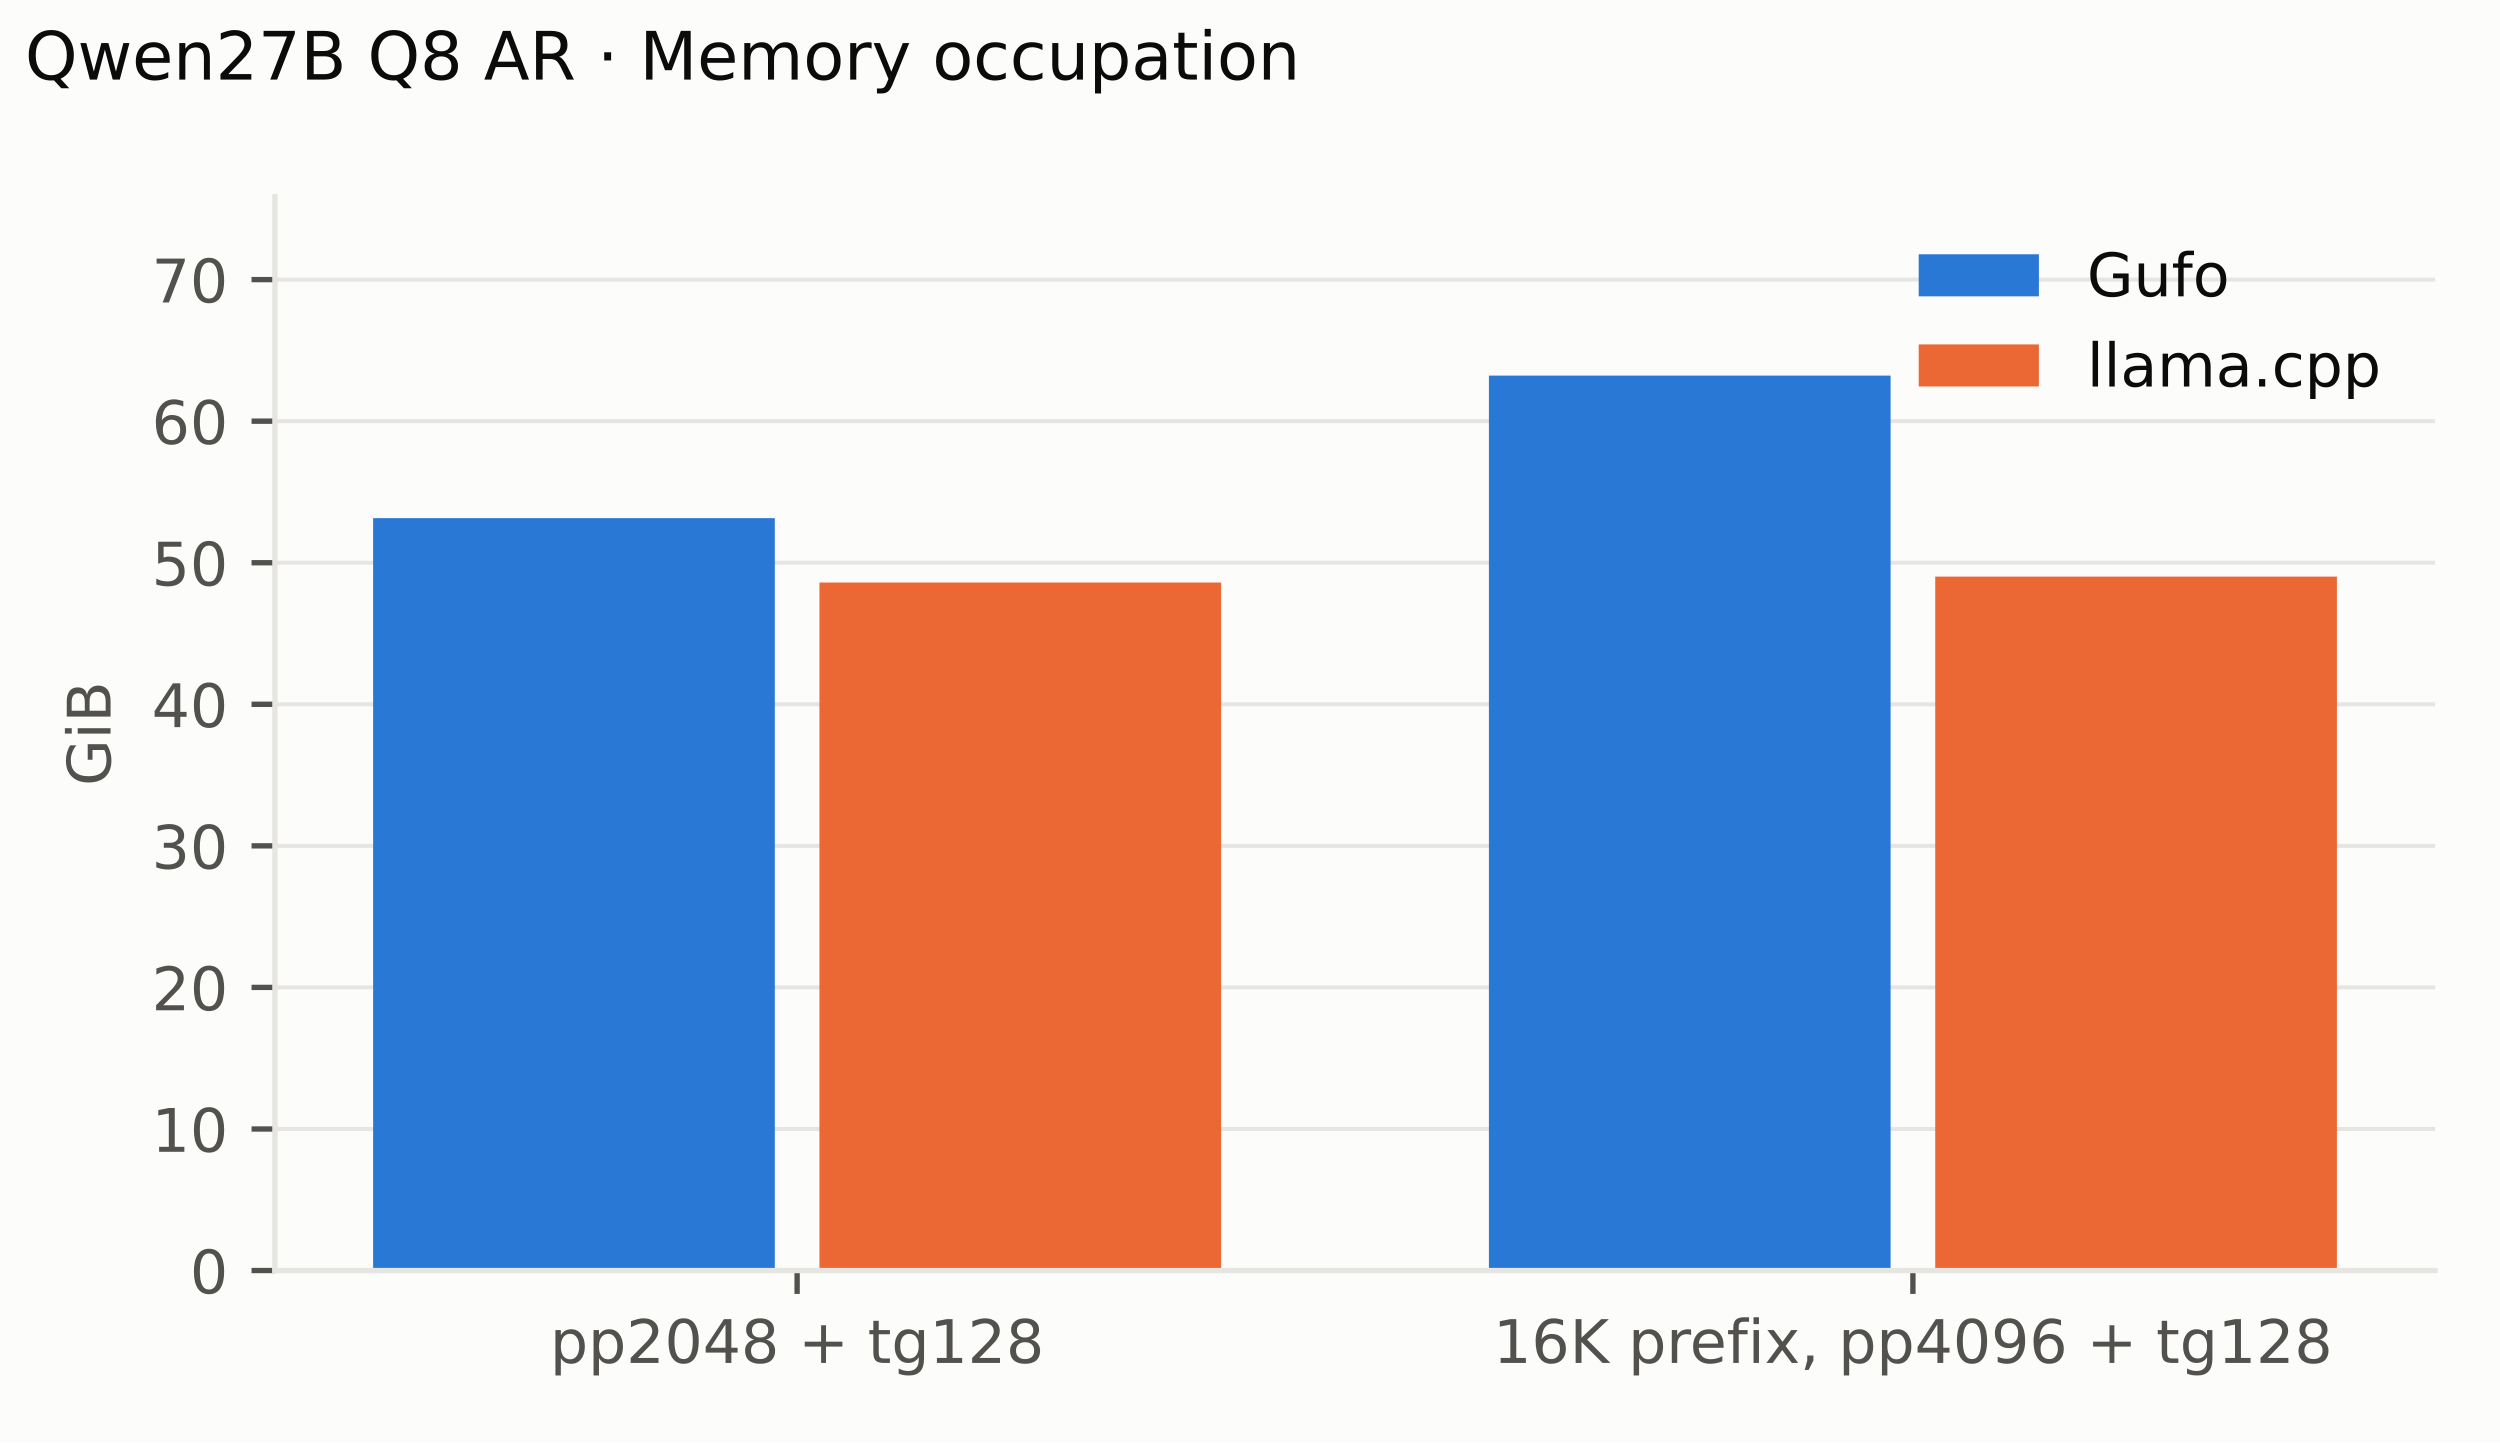
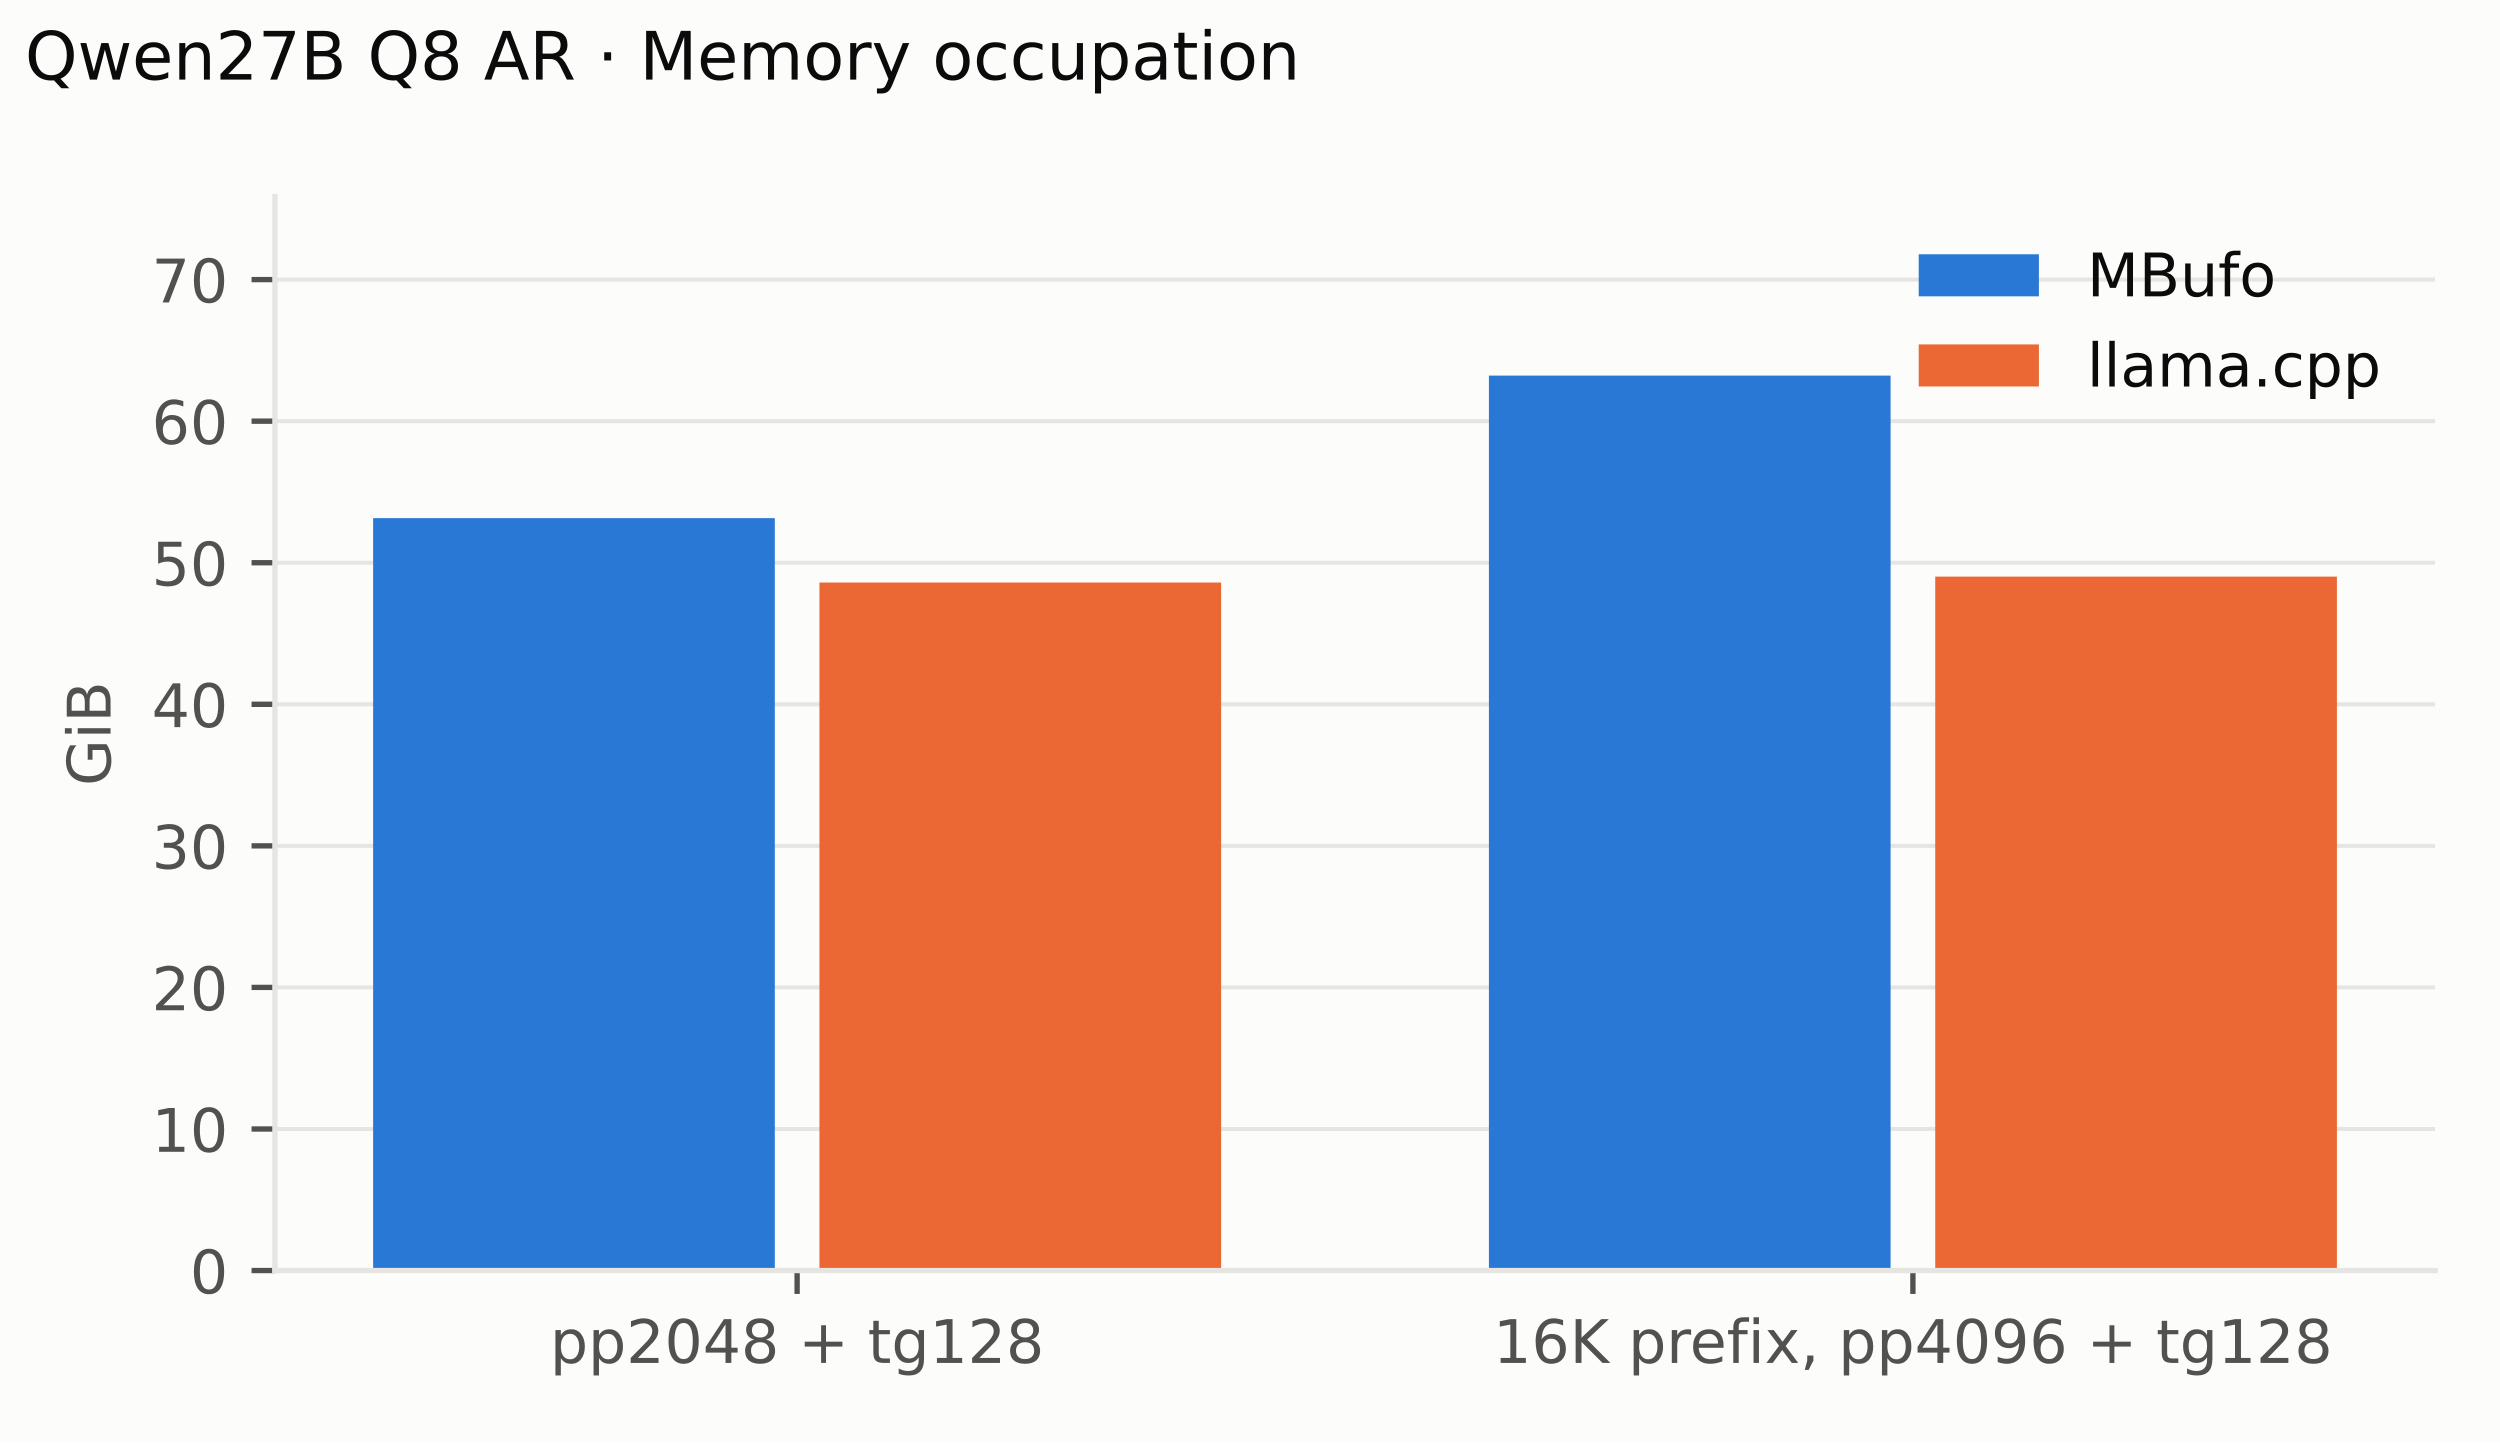
<svg xmlns="http://www.w3.org/2000/svg" xmlns:xlink="http://www.w3.org/1999/xlink" width="374.4pt" height="216pt" viewBox="0 0 374.4 216" version="1.1">
  <defs>
    <style type="text/css">*{stroke-linejoin: round; stroke-linecap: butt}</style>
  </defs>
  <g id="figure_1">
    <g id="patch_1">
      <path d="M 0 216 L 374.4 216 L 374.4 0 L 0 0 z " style="fill: #fcfcfb" />
    </g>
    <g id="axes_1">
      <g id="patch_2">
        <path d="M 41.173 190.279 L 364.68 190.279 L 364.68 29.441 L 41.173 29.441 z " style="fill: #fcfcfb" />
      </g>
      <g id="matplotlib.axis_1">
        <g id="xtick_1">
          <g id="line2d_1">
            <defs>
              <path id="m1ebf051f68" d="M 0 0 L 0 3.5 " style="stroke: #52514e; stroke-width: 0.8" />
            </defs>
            <g>
              <use xlink:href="#m1ebf051f68" x="119.376" y="190.279" style="fill: #52514e; stroke: #52514e; stroke-width: 0.8" />
            </g>
          </g>
          <g id="text_1">
            <text style="font-size: 9px; font-family: 'DejaVu Sans', 'Bitstream Vera Sans', 'Computer Modern Sans Serif', 'Lucida Grande', 'Verdana', 'Geneva', 'Lucid', 'Arial', 'Helvetica', 'Avant Garde', sans-serif; text-anchor: middle; fill: #52514e" x="119.376" y="204.117" transform="rotate(-0 119.3763 204.1172)">pp2048 + tg128</text>
          </g>
        </g>
        <g id="xtick_2">
          <g id="line2d_2">
            <g>
              <use xlink:href="#m1ebf051f68" x="286.477" y="190.279" style="fill: #52514e; stroke: #52514e; stroke-width: 0.8" />
            </g>
          </g>
          <g id="text_2">
            <text style="font-size: 9px; font-family: 'DejaVu Sans', 'Bitstream Vera Sans', 'Computer Modern Sans Serif', 'Lucida Grande', 'Verdana', 'Geneva', 'Lucid', 'Arial', 'Helvetica', 'Avant Garde', sans-serif; text-anchor: middle; fill: #52514e" x="286.477" y="204.118" transform="rotate(-0 286.4769 204.1179)">16K prefix, pp4096 + tg128</text>
          </g>
        </g>
      </g>
      <g id="matplotlib.axis_2">
        <g id="ytick_1">
          <g id="line2d_3">
            <path d="M 41.173 190.279 L 364.68 190.279 " clip-path="url(#pd96fb9d682)" style="fill: none; stroke: #e6e5e1; stroke-width: 0.6; stroke-linecap: square" />
          </g>
          <g id="line2d_4">
            <defs>
              <path id="m680e5b1e24" d="M 0 0 L -3.5 0 " style="stroke: #52514e; stroke-width: 0.8" />
            </defs>
            <g>
              <use xlink:href="#m680e5b1e24" x="41.173" y="190.279" style="fill: #52514e; stroke: #52514e; stroke-width: 0.8" />
            </g>
          </g>
          <g id="text_3">
            <text style="font-size: 9px; font-family: 'DejaVu Sans', 'Bitstream Vera Sans', 'Computer Modern Sans Serif', 'Lucida Grande', 'Verdana', 'Geneva', 'Lucid', 'Arial', 'Helvetica', 'Avant Garde', sans-serif; text-anchor: end; fill: #52514e" x="34.173" y="193.698" transform="rotate(-0 34.1732 193.6982)">0</text>
          </g>
        </g>
        <g id="ytick_2">
          <g id="line2d_5">
            <path d="M 41.173 169.078 L 364.68 169.078 " clip-path="url(#pd96fb9d682)" style="fill: none; stroke: #e6e5e1; stroke-width: 0.6; stroke-linecap: square" />
          </g>
          <g id="line2d_6">
            <g>
              <use xlink:href="#m680e5b1e24" x="41.173" y="169.078" style="fill: #52514e; stroke: #52514e; stroke-width: 0.8" />
            </g>
          </g>
          <g id="text_4">
            <text style="font-size: 9px; font-family: 'DejaVu Sans', 'Bitstream Vera Sans', 'Computer Modern Sans Serif', 'Lucida Grande', 'Verdana', 'Geneva', 'Lucid', 'Arial', 'Helvetica', 'Avant Garde', sans-serif; text-anchor: end; fill: #52514e" x="34.173" y="172.497" transform="rotate(-0 34.1732 172.4973)">10</text>
          </g>
        </g>
        <g id="ytick_3">
          <g id="line2d_7">
            <path d="M 41.173 147.877 L 364.68 147.877 " clip-path="url(#pd96fb9d682)" style="fill: none; stroke: #e6e5e1; stroke-width: 0.6; stroke-linecap: square" />
          </g>
          <g id="line2d_8">
            <g>
              <use xlink:href="#m680e5b1e24" x="41.173" y="147.877" style="fill: #52514e; stroke: #52514e; stroke-width: 0.8" />
            </g>
          </g>
          <g id="text_5">
            <text style="font-size: 9px; font-family: 'DejaVu Sans', 'Bitstream Vera Sans', 'Computer Modern Sans Serif', 'Lucida Grande', 'Verdana', 'Geneva', 'Lucid', 'Arial', 'Helvetica', 'Avant Garde', sans-serif; text-anchor: end; fill: #52514e" x="34.173" y="151.296" transform="rotate(-0 34.1732 151.2964)">20</text>
          </g>
        </g>
        <g id="ytick_4">
          <g id="line2d_9">
            <path d="M 41.173 126.677 L 364.68 126.677 " clip-path="url(#pd96fb9d682)" style="fill: none; stroke: #e6e5e1; stroke-width: 0.6; stroke-linecap: square" />
          </g>
          <g id="line2d_10">
            <g>
              <use xlink:href="#m680e5b1e24" x="41.173" y="126.677" style="fill: #52514e; stroke: #52514e; stroke-width: 0.8" />
            </g>
          </g>
          <g id="text_6">
            <text style="font-size: 9px; font-family: 'DejaVu Sans', 'Bitstream Vera Sans', 'Computer Modern Sans Serif', 'Lucida Grande', 'Verdana', 'Geneva', 'Lucid', 'Arial', 'Helvetica', 'Avant Garde', sans-serif; text-anchor: end; fill: #52514e" x="34.173" y="130.096" transform="rotate(-0 34.1732 130.0955)">30</text>
          </g>
        </g>
        <g id="ytick_5">
          <g id="line2d_11">
            <path d="M 41.173 105.476 L 364.68 105.476 " clip-path="url(#pd96fb9d682)" style="fill: none; stroke: #e6e5e1; stroke-width: 0.6; stroke-linecap: square" />
          </g>
          <g id="line2d_12">
            <g>
              <use xlink:href="#m680e5b1e24" x="41.173" y="105.476" style="fill: #52514e; stroke: #52514e; stroke-width: 0.8" />
            </g>
          </g>
          <g id="text_7">
            <text style="font-size: 9px; font-family: 'DejaVu Sans', 'Bitstream Vera Sans', 'Computer Modern Sans Serif', 'Lucida Grande', 'Verdana', 'Geneva', 'Lucid', 'Arial', 'Helvetica', 'Avant Garde', sans-serif; text-anchor: end; fill: #52514e" x="34.173" y="108.895" transform="rotate(-0 34.1732 108.8946)">40</text>
          </g>
        </g>
        <g id="ytick_6">
          <g id="line2d_13">
            <path d="M 41.173 84.275 L 364.68 84.275 " clip-path="url(#pd96fb9d682)" style="fill: none; stroke: #e6e5e1; stroke-width: 0.6; stroke-linecap: square" />
          </g>
          <g id="line2d_14">
            <g>
              <use xlink:href="#m680e5b1e24" x="41.173" y="84.275" style="fill: #52514e; stroke: #52514e; stroke-width: 0.8" />
            </g>
          </g>
          <g id="text_8">
            <text style="font-size: 9px; font-family: 'DejaVu Sans', 'Bitstream Vera Sans', 'Computer Modern Sans Serif', 'Lucida Grande', 'Verdana', 'Geneva', 'Lucid', 'Arial', 'Helvetica', 'Avant Garde', sans-serif; text-anchor: end; fill: #52514e" x="34.173" y="87.694" transform="rotate(-0 34.1732 87.69374)">50</text>
          </g>
        </g>
        <g id="ytick_7">
          <g id="line2d_15">
            <path d="M 41.173 63.074 L 364.68 63.074 " clip-path="url(#pd96fb9d682)" style="fill: none; stroke: #e6e5e1; stroke-width: 0.6; stroke-linecap: square" />
          </g>
          <g id="line2d_16">
            <g>
              <use xlink:href="#m680e5b1e24" x="41.173" y="63.074" style="fill: #52514e; stroke: #52514e; stroke-width: 0.8" />
            </g>
          </g>
          <g id="text_9">
            <text style="font-size: 9px; font-family: 'DejaVu Sans', 'Bitstream Vera Sans', 'Computer Modern Sans Serif', 'Lucida Grande', 'Verdana', 'Geneva', 'Lucid', 'Arial', 'Helvetica', 'Avant Garde', sans-serif; text-anchor: end; fill: #52514e" x="34.173" y="66.493" transform="rotate(-0 34.1732 66.49284)">60</text>
          </g>
        </g>
        <g id="ytick_8">
          <g id="line2d_17">
            <path d="M 41.173 41.873 L 364.68 41.873 " clip-path="url(#pd96fb9d682)" style="fill: none; stroke: #e6e5e1; stroke-width: 0.6; stroke-linecap: square" />
          </g>
          <g id="line2d_18">
            <g>
              <use xlink:href="#m680e5b1e24" x="41.173" y="41.873" style="fill: #52514e; stroke: #52514e; stroke-width: 0.8" />
            </g>
          </g>
          <g id="text_10">
            <text style="font-size: 9px; font-family: 'DejaVu Sans', 'Bitstream Vera Sans', 'Computer Modern Sans Serif', 'Lucida Grande', 'Verdana', 'Geneva', 'Lucid', 'Arial', 'Helvetica', 'Avant Garde', sans-serif; text-anchor: end; fill: #52514e" x="34.173" y="45.292" transform="rotate(-0 34.1732 45.29194)">70</text>
          </g>
        </g>
        <g id="text_11">
          <text style="font-size: 9px; font-family: 'DejaVu Sans', 'Bitstream Vera Sans', 'Computer Modern Sans Serif', 'Lucida Grande', 'Verdana', 'Geneva', 'Lucid', 'Arial', 'Helvetica', 'Avant Garde', sans-serif; text-anchor: middle; fill: #52514e" x="16.559" y="109.86" transform="rotate(-90 16.55859 109.86)">GiB</text>
        </g>
      </g>
      <g id="patch_3">
        <path d="M 55.878 190.279 L 116.034 190.279 L 116.034 77.597 L 55.878 77.597 z " clip-path="url(#pd96fb9d682)" style="fill: #2a78d6" />
      </g>
      <g id="patch_4">
        <path d="M 222.979 190.279 L 283.135 190.279 L 283.135 56.247 L 222.979 56.247 z " clip-path="url(#pd96fb9d682)" style="fill: #2a78d6" />
      </g>
      <g id="patch_5">
        <path d="M 122.718 190.279 L 182.875 190.279 L 182.875 87.243 L 122.718 87.243 z " clip-path="url(#pd96fb9d682)" style="fill: #eb6834" />
      </g>
      <g id="patch_6">
        <path d="M 289.819 190.279 L 349.975 190.279 L 349.975 86.352 L 289.819 86.352 z " clip-path="url(#pd96fb9d682)" style="fill: #eb6834" />
      </g>
      <g id="patch_7">
        <path d="M 41.173 190.279 L 41.173 29.441 " style="fill: none; stroke: #e6e5e1; stroke-width: 0.8; stroke-linejoin: miter; stroke-linecap: square" />
      </g>
      <g id="patch_8">
        <path d="M 41.173 190.279 L 364.68 190.279 " style="fill: none; stroke: #e6e5e1; stroke-width: 0.8; stroke-linejoin: miter; stroke-linecap: square" />
      </g>
      <g id="legend_1">
        <g id="patch_9">
          <path d="M 287.346 44.379 L 305.346 44.379 L 305.346 38.079 L 287.346 38.079 z " style="fill: #2a78d6" />
        </g>
        <g id="text_12">
-           <text style="font-size: 9px; font-family: 'DejaVu Sans', 'Bitstream Vera Sans', 'Computer Modern Sans Serif', 'Lucida Grande', 'Verdana', 'Geneva', 'Lucid', 'Arial', 'Helvetica', 'Avant Garde', sans-serif; text-anchor: start; fill: #0b0b0b" x="312.546" y="44.379" transform="rotate(-0 312.5461 44.37938)">Gufo</text>
+           <text style="font-size: 9px; font-family: 'DejaVu Sans', 'Bitstream Vera Sans', 'Computer Modern Sans Serif', 'Lucida Grande', 'Verdana', 'Geneva', 'Lucid', 'Arial', 'Helvetica', 'Avant Garde', sans-serif; text-anchor: start; fill: #0b0b0b" x="312.546" y="44.379" transform="rotate(-0 312.5461 44.37938)">MBufo</text>
        </g>
        <g id="patch_10">
          <path d="M 287.346 57.88 L 305.346 57.88 L 305.346 51.58 L 287.346 51.58 z " style="fill: #eb6834" />
        </g>
        <g id="text_13">
          <text style="font-size: 9px; font-family: 'DejaVu Sans', 'Bitstream Vera Sans', 'Computer Modern Sans Serif', 'Lucida Grande', 'Verdana', 'Geneva', 'Lucid', 'Arial', 'Helvetica', 'Avant Garde', sans-serif; text-anchor: start; fill: #0b0b0b" x="312.546" y="57.88" transform="rotate(-0 312.5461 57.88008)">llama.cpp</text>
        </g>
      </g>
    </g>
    <g id="text_14">
      <text style="font-size: 10px; font-family: 'DejaVu Sans', 'Bitstream Vera Sans', 'Computer Modern Sans Serif', 'Lucida Grande', 'Verdana', 'Geneva', 'Lucid', 'Arial', 'Helvetica', 'Avant Garde', sans-serif; text-anchor: start; fill: #0b0b0b" x="3.744" y="11.918" transform="rotate(-0 3.744 11.91844)">Qwen27B Q8 AR · Memory occupation</text>
    </g>
  </g>
  <defs>
    <clipPath id="pd96fb9d682">
      <rect x="41.173" y="29.441" width="323.507" height="160.839" />
    </clipPath>
  </defs>
</svg>
